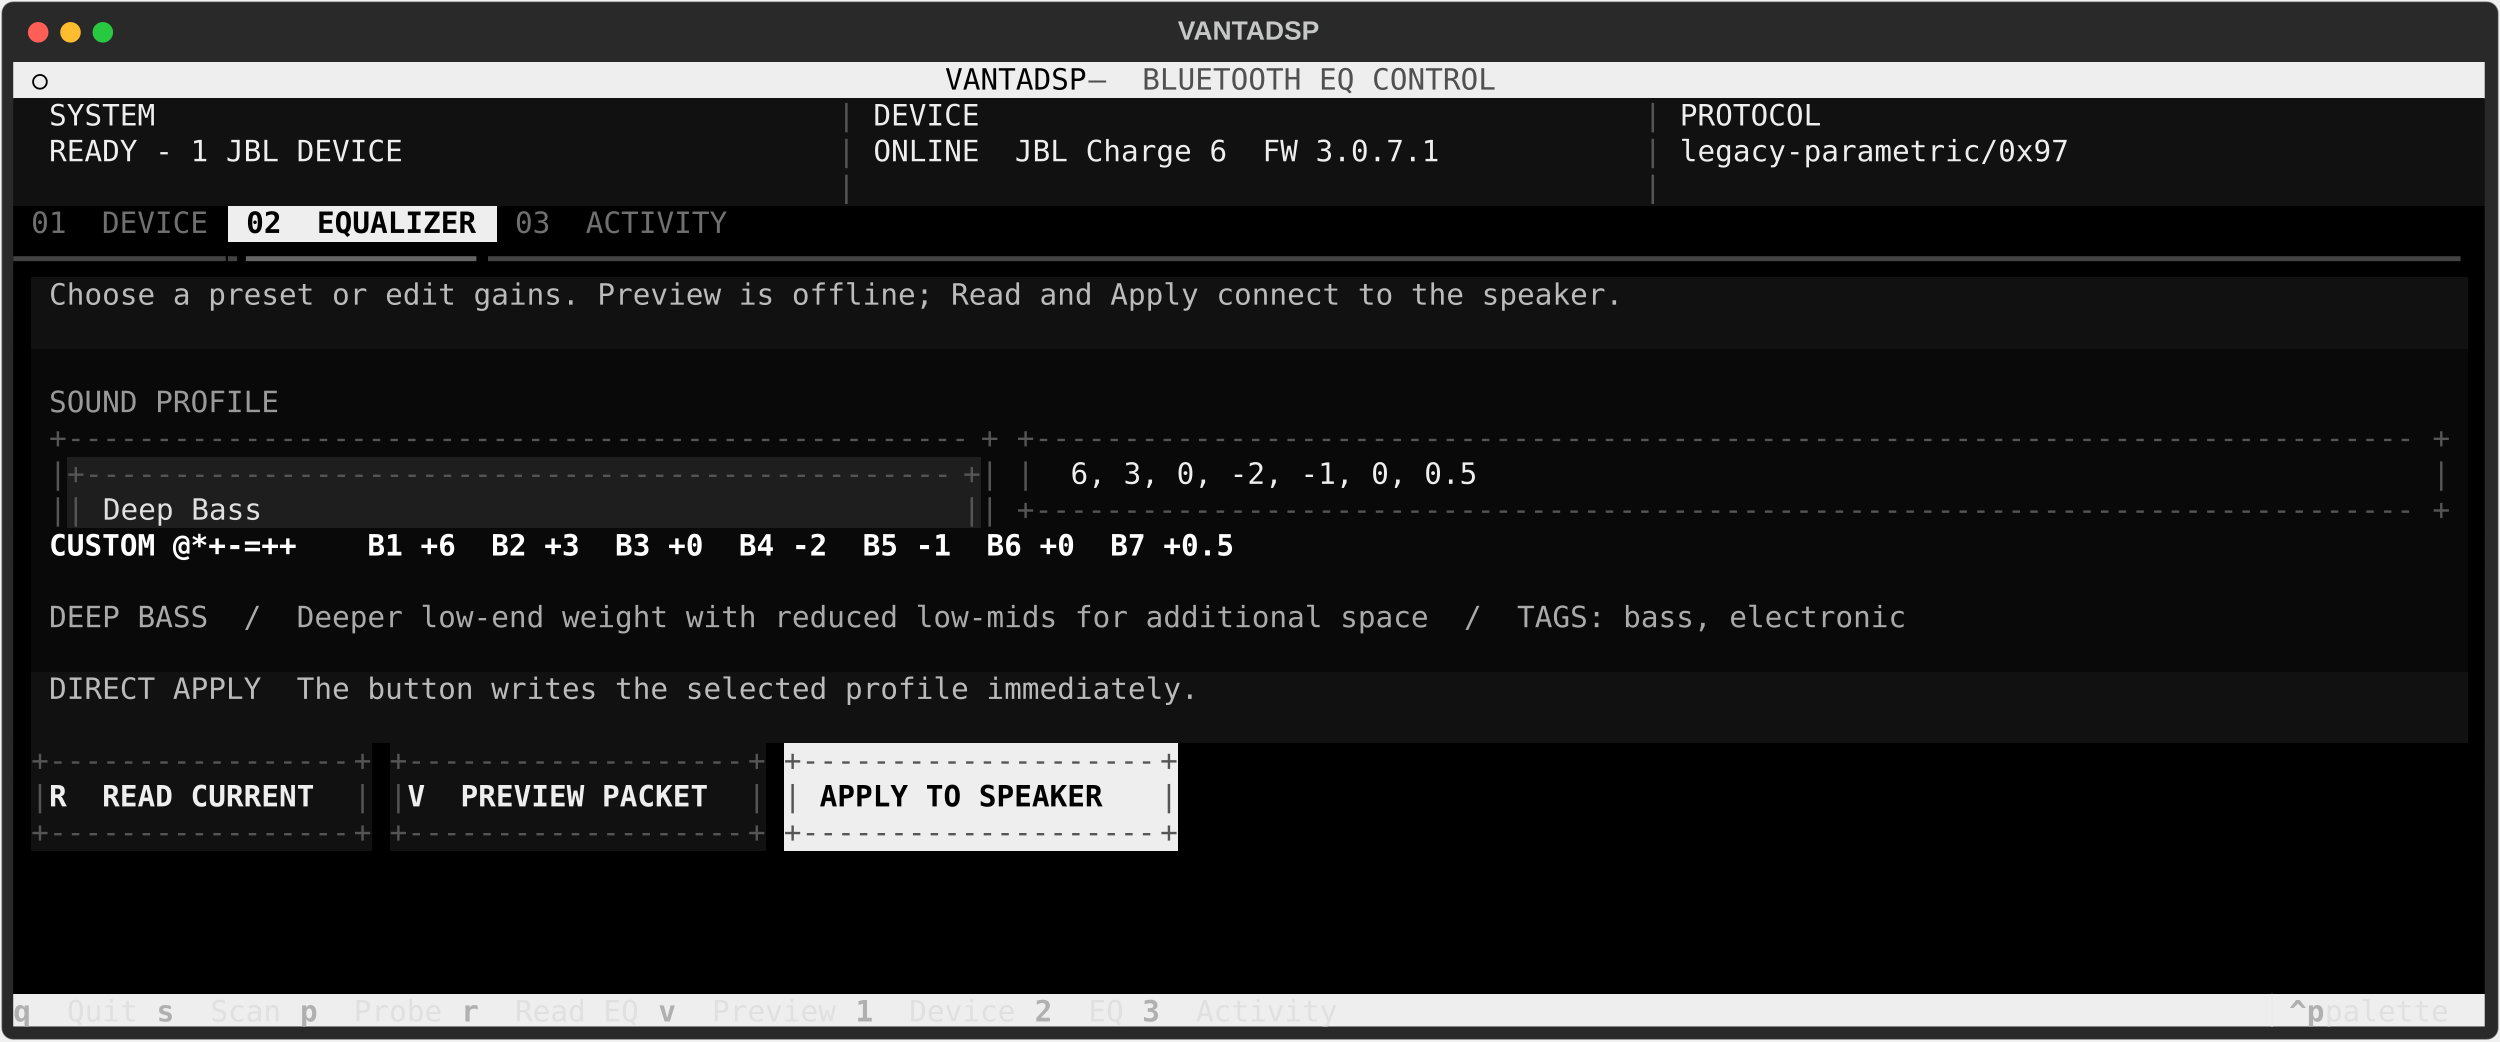
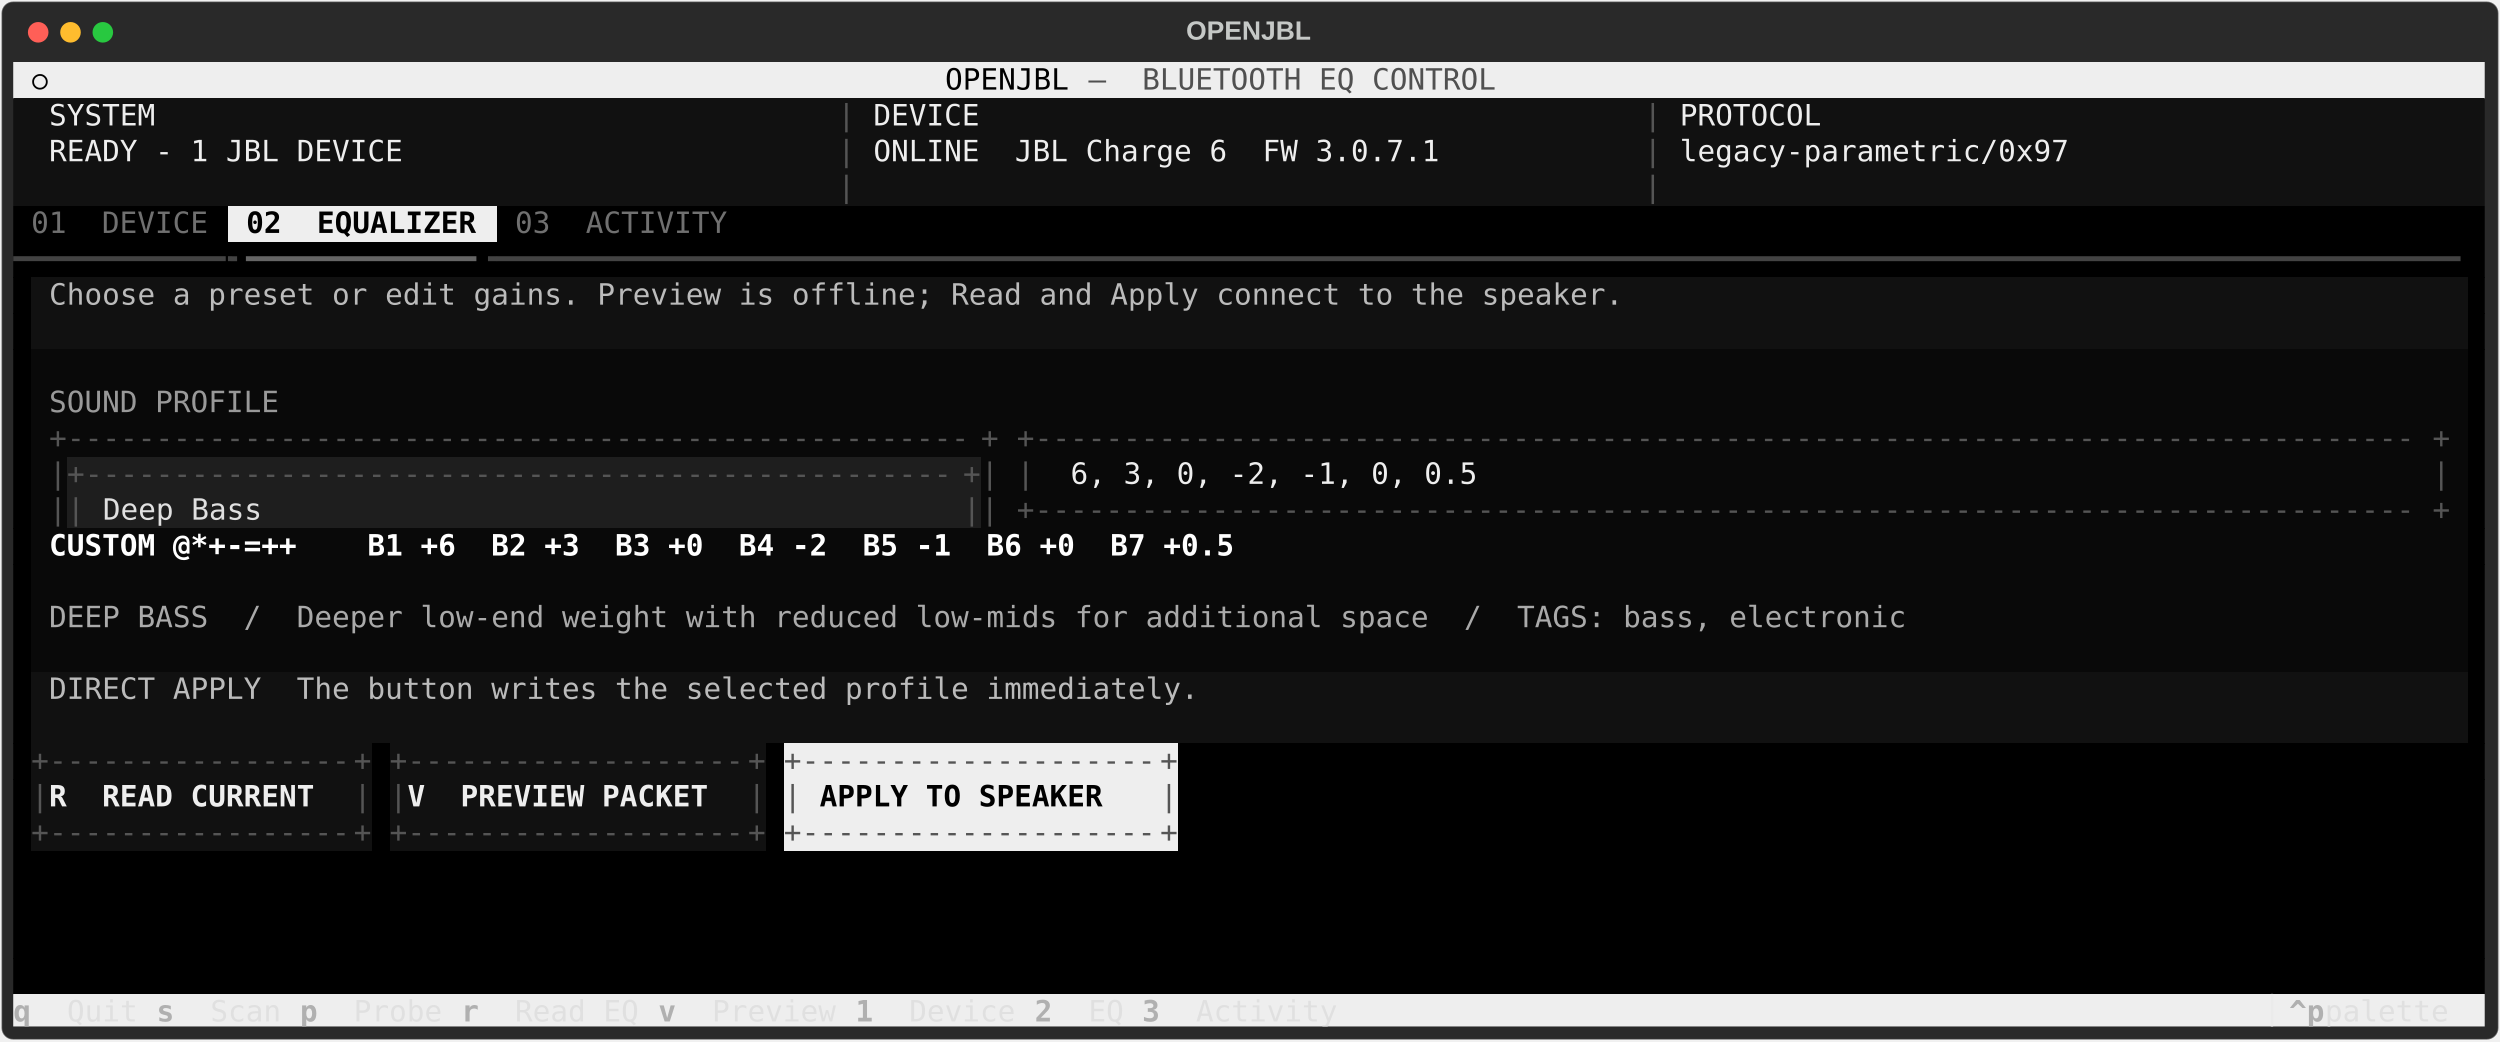
<svg xmlns="http://www.w3.org/2000/svg" class="rich-terminal" viewBox="0 0 1702 708.8">
  <style>

    @font-face {
        font-family: "Fira Code";
        src: local("FiraCode-Regular"),
                url("https://cdnjs.cloudflare.com/ajax/libs/firacode/6.2.0/woff2/FiraCode-Regular.woff2") format("woff2"),
                url("https://cdnjs.cloudflare.com/ajax/libs/firacode/6.2.0/woff/FiraCode-Regular.woff") format("woff");
        font-style: normal;
        font-weight: 400;
    }
    @font-face {
        font-family: "Fira Code";
        src: local("FiraCode-Bold"),
                url("https://cdnjs.cloudflare.com/ajax/libs/firacode/6.2.0/woff2/FiraCode-Bold.woff2") format("woff2"),
                url("https://cdnjs.cloudflare.com/ajax/libs/firacode/6.2.0/woff/FiraCode-Bold.woff") format("woff");
        font-style: bold;
        font-weight: 700;
    }

    .terminal-1821811752-matrix {
        font-family: Fira Code, monospace;
        font-size: 20px;
        line-height: 24.4px;
        font-variant-east-asian: full-width;
    }

    .terminal-1821811752-title {
        font-size: 18px;
        font-weight: bold;
        font-family: arial;
    }

    .terminal-1821811752-r1 { fill: #c5c8c6 }
.terminal-1821811752-r2 { fill: #000000 }
.terminal-1821811752-r3 { fill: #505050 }
.terminal-1821811752-r4 { fill: #eeeeee }
.terminal-1821811752-r5 { fill: #555555 }
.terminal-1821811752-r6 { fill: #707070 }
.terminal-1821811752-r7 { fill: #000000;font-weight: bold }
.terminal-1821811752-r8 { fill: #434343 }
.terminal-1821811752-r9 { fill: #656565 }
.terminal-1821811752-r10 { fill: #bbbbbb }
.terminal-1821811752-r11 { fill: #999999 }
.terminal-1821811752-r12 { fill: #e0e0e0 }
.terminal-1821811752-r13 { fill: #ffffff;font-weight: bold }
.terminal-1821811752-r14 { fill: #aaaaaa }
.terminal-1821811752-r15 { fill: #eeeeee;font-weight: bold }
.terminal-1821811752-r16 { fill: #b0b0b0;font-weight: bold }
.terminal-1821811752-r17 { fill: #ebebeb }
    </style>
  <defs>
    <clipPath id="terminal-1821811752-clip-terminal">
      <rect x="0" y="0" width="1682.6" height="657.8" />
    </clipPath>
    <clipPath id="terminal-1821811752-line-0">
      <rect x="0" y="1.5" width="1683.6" height="24.65" />
    </clipPath>
    <clipPath id="terminal-1821811752-line-1">
      <rect x="0" y="25.9" width="1683.6" height="24.65" />
    </clipPath>
    <clipPath id="terminal-1821811752-line-2">
      <rect x="0" y="50.3" width="1683.6" height="24.65" />
    </clipPath>
    <clipPath id="terminal-1821811752-line-3">
      <rect x="0" y="74.7" width="1683.6" height="24.65" />
    </clipPath>
    <clipPath id="terminal-1821811752-line-4">
      <rect x="0" y="99.1" width="1683.6" height="24.65" />
    </clipPath>
    <clipPath id="terminal-1821811752-line-5">
      <rect x="0" y="123.5" width="1683.6" height="24.65" />
    </clipPath>
    <clipPath id="terminal-1821811752-line-6">
      <rect x="0" y="147.9" width="1683.6" height="24.65" />
    </clipPath>
    <clipPath id="terminal-1821811752-line-7">
      <rect x="0" y="172.3" width="1683.6" height="24.65" />
    </clipPath>
    <clipPath id="terminal-1821811752-line-8">
      <rect x="0" y="196.7" width="1683.6" height="24.65" />
    </clipPath>
    <clipPath id="terminal-1821811752-line-9">
      <rect x="0" y="221.1" width="1683.6" height="24.65" />
    </clipPath>
    <clipPath id="terminal-1821811752-line-10">
      <rect x="0" y="245.5" width="1683.6" height="24.65" />
    </clipPath>
    <clipPath id="terminal-1821811752-line-11">
      <rect x="0" y="269.9" width="1683.6" height="24.65" />
    </clipPath>
    <clipPath id="terminal-1821811752-line-12">
      <rect x="0" y="294.3" width="1683.6" height="24.65" />
    </clipPath>
    <clipPath id="terminal-1821811752-line-13">
      <rect x="0" y="318.7" width="1683.6" height="24.65" />
    </clipPath>
    <clipPath id="terminal-1821811752-line-14">
      <rect x="0" y="343.1" width="1683.6" height="24.65" />
    </clipPath>
    <clipPath id="terminal-1821811752-line-15">
      <rect x="0" y="367.5" width="1683.6" height="24.65" />
    </clipPath>
    <clipPath id="terminal-1821811752-line-16">
      <rect x="0" y="391.9" width="1683.6" height="24.65" />
    </clipPath>
    <clipPath id="terminal-1821811752-line-17">
      <rect x="0" y="416.3" width="1683.6" height="24.65" />
    </clipPath>
    <clipPath id="terminal-1821811752-line-18">
      <rect x="0" y="440.7" width="1683.6" height="24.65" />
    </clipPath>
    <clipPath id="terminal-1821811752-line-19">
      <rect x="0" y="465.1" width="1683.6" height="24.65" />
    </clipPath>
    <clipPath id="terminal-1821811752-line-20">
      <rect x="0" y="489.5" width="1683.6" height="24.65" />
    </clipPath>
    <clipPath id="terminal-1821811752-line-21">
      <rect x="0" y="513.9" width="1683.6" height="24.65" />
    </clipPath>
    <clipPath id="terminal-1821811752-line-22">
      <rect x="0" y="538.3" width="1683.6" height="24.65" />
    </clipPath>
    <clipPath id="terminal-1821811752-line-23">
      <rect x="0" y="562.7" width="1683.6" height="24.65" />
    </clipPath>
    <clipPath id="terminal-1821811752-line-24">
      <rect x="0" y="587.1" width="1683.6" height="24.65" />
    </clipPath>
    <clipPath id="terminal-1821811752-line-25">
      <rect x="0" y="611.5" width="1683.6" height="24.65" />
    </clipPath>
  </defs>
  <rect fill="#292929" stroke="rgba(255,255,255,0.35)" stroke-width="1" x="1" y="1" width="1700" height="706.8" rx="8" />
-   <text class="terminal-1821811752-title" fill="#c5c8c6" text-anchor="middle" x="850" y="27">VANTADSP</text>
+   <text class="terminal-1821811752-title" fill="#c5c8c6" text-anchor="middle" x="850" y="27">OPENJBL</text>
  <g transform="translate(26,22)">
    <circle cx="0" cy="0" r="7" fill="#ff5f57" />
    <circle cx="22" cy="0" r="7" fill="#febc2e" />
    <circle cx="44" cy="0" r="7" fill="#28c840" />
  </g>
  <g transform="translate(9, 41)" clip-path="url(#terminal-1821811752-clip-terminal)">
    <rect fill="#eeeeee" x="0" y="1.5" width="12.2" height="24.65" shape-rendering="crispEdges" />
    <rect fill="#eeeeee" x="12.2" y="1.5" width="12.2" height="24.65" shape-rendering="crispEdges" />
    <rect fill="#eeeeee" x="24.4" y="1.5" width="61" height="24.65" shape-rendering="crispEdges" />
    <rect fill="#eeeeee" x="85.4" y="1.5" width="12.2" height="24.65" shape-rendering="crispEdges" />
    <rect fill="#eeeeee" x="97.6" y="1.5" width="536.8" height="24.65" shape-rendering="crispEdges" />
    <rect fill="#eeeeee" x="634.4" y="1.5" width="97.6" height="24.65" shape-rendering="crispEdges" />
    <rect fill="#eeeeee" x="732" y="1.5" width="36.6" height="24.65" shape-rendering="crispEdges" />
    <rect fill="#eeeeee" x="768.6" y="1.5" width="244" height="24.65" shape-rendering="crispEdges" />
    <rect fill="#eeeeee" x="1012.6" y="1.5" width="549" height="24.65" shape-rendering="crispEdges" />
    <rect fill="#eeeeee" x="1561.6" y="1.5" width="12.2" height="24.65" shape-rendering="crispEdges" />
    <rect fill="#eeeeee" x="1573.8" y="1.5" width="0" height="24.65" shape-rendering="crispEdges" />
    <rect fill="#eeeeee" x="1573.8" y="1.5" width="97.6" height="24.65" shape-rendering="crispEdges" />
    <rect fill="#eeeeee" x="1671.4" y="1.5" width="12.2" height="24.65" shape-rendering="crispEdges" />
    <rect fill="#111111" x="0" y="25.9" width="12.2" height="24.65" shape-rendering="crispEdges" />
    <rect fill="#111111" x="12.2" y="25.9" width="12.2" height="24.65" shape-rendering="crispEdges" />
    <rect fill="#111111" x="24.4" y="25.9" width="73.2" height="24.65" shape-rendering="crispEdges" />
    <rect fill="#111111" x="97.6" y="25.9" width="451.4" height="24.65" shape-rendering="crispEdges" />
    <rect fill="#111111" x="549" y="25.9" width="12.2" height="24.65" shape-rendering="crispEdges" />
    <rect fill="#111111" x="561.2" y="25.9" width="12.2" height="24.65" shape-rendering="crispEdges" />
    <rect fill="#111111" x="573.4" y="25.9" width="12.2" height="24.65" shape-rendering="crispEdges" />
    <rect fill="#111111" x="585.6" y="25.9" width="73.2" height="24.65" shape-rendering="crispEdges" />
    <rect fill="#111111" x="658.8" y="25.9" width="439.2" height="24.65" shape-rendering="crispEdges" />
    <rect fill="#111111" x="1098" y="25.9" width="12.2" height="24.65" shape-rendering="crispEdges" />
    <rect fill="#111111" x="1110.2" y="25.9" width="12.2" height="24.65" shape-rendering="crispEdges" />
    <rect fill="#111111" x="1122.4" y="25.9" width="12.2" height="24.65" shape-rendering="crispEdges" />
    <rect fill="#111111" x="1134.6" y="25.9" width="97.6" height="24.65" shape-rendering="crispEdges" />
    <rect fill="#111111" x="1232.2" y="25.9" width="427" height="24.65" shape-rendering="crispEdges" />
    <rect fill="#111111" x="1659.2" y="25.9" width="12.2" height="24.65" shape-rendering="crispEdges" />
    <rect fill="#111111" x="1671.4" y="25.9" width="12.2" height="24.65" shape-rendering="crispEdges" />
    <rect fill="#111111" x="0" y="50.3" width="12.2" height="24.65" shape-rendering="crispEdges" />
    <rect fill="#111111" x="12.2" y="50.3" width="12.2" height="24.65" shape-rendering="crispEdges" />
    <rect fill="#111111" x="24.4" y="50.3" width="244" height="24.65" shape-rendering="crispEdges" />
    <rect fill="#111111" x="268.4" y="50.3" width="280.6" height="24.65" shape-rendering="crispEdges" />
    <rect fill="#111111" x="549" y="50.3" width="12.2" height="24.65" shape-rendering="crispEdges" />
    <rect fill="#111111" x="561.2" y="50.3" width="12.2" height="24.65" shape-rendering="crispEdges" />
    <rect fill="#111111" x="573.4" y="50.3" width="12.2" height="24.65" shape-rendering="crispEdges" />
    <rect fill="#111111" x="585.6" y="50.3" width="390.4" height="24.65" shape-rendering="crispEdges" />
    <rect fill="#111111" x="976" y="50.3" width="122" height="24.65" shape-rendering="crispEdges" />
    <rect fill="#111111" x="1098" y="50.3" width="12.2" height="24.65" shape-rendering="crispEdges" />
    <rect fill="#111111" x="1110.2" y="50.3" width="12.2" height="24.65" shape-rendering="crispEdges" />
    <rect fill="#111111" x="1122.4" y="50.3" width="12.2" height="24.65" shape-rendering="crispEdges" />
    <rect fill="#111111" x="1134.6" y="50.3" width="268.4" height="24.65" shape-rendering="crispEdges" />
    <rect fill="#111111" x="1403" y="50.3" width="256.2" height="24.65" shape-rendering="crispEdges" />
    <rect fill="#111111" x="1659.2" y="50.3" width="12.2" height="24.65" shape-rendering="crispEdges" />
    <rect fill="#111111" x="1671.4" y="50.3" width="12.2" height="24.65" shape-rendering="crispEdges" />
    <rect fill="#111111" x="0" y="74.7" width="12.2" height="24.65" shape-rendering="crispEdges" />
    <rect fill="#111111" x="12.2" y="74.7" width="12.2" height="24.65" shape-rendering="crispEdges" />
    <rect fill="#111111" x="24.4" y="74.7" width="524.6" height="24.65" shape-rendering="crispEdges" />
    <rect fill="#111111" x="549" y="74.7" width="12.2" height="24.65" shape-rendering="crispEdges" />
    <rect fill="#111111" x="561.2" y="74.7" width="12.2" height="24.65" shape-rendering="crispEdges" />
    <rect fill="#111111" x="573.4" y="74.7" width="12.2" height="24.65" shape-rendering="crispEdges" />
    <rect fill="#111111" x="585.6" y="74.7" width="512.4" height="24.65" shape-rendering="crispEdges" />
    <rect fill="#111111" x="1098" y="74.7" width="12.2" height="24.65" shape-rendering="crispEdges" />
    <rect fill="#111111" x="1110.2" y="74.7" width="12.2" height="24.65" shape-rendering="crispEdges" />
    <rect fill="#111111" x="1122.4" y="74.7" width="12.2" height="24.65" shape-rendering="crispEdges" />
    <rect fill="#111111" x="1134.6" y="74.7" width="524.6" height="24.65" shape-rendering="crispEdges" />
    <rect fill="#111111" x="1659.2" y="74.7" width="12.2" height="24.65" shape-rendering="crispEdges" />
    <rect fill="#111111" x="1671.4" y="74.7" width="12.2" height="24.65" shape-rendering="crispEdges" />
    <rect fill="#000000" x="0" y="99.1" width="12.2" height="24.65" shape-rendering="crispEdges" />
    <rect fill="#000000" x="12.2" y="99.1" width="122" height="24.65" shape-rendering="crispEdges" />
    <rect fill="#000000" x="134.2" y="99.1" width="12.2" height="24.65" shape-rendering="crispEdges" />
    <rect fill="#eeeeee" x="146.4" y="99.1" width="12.2" height="24.65" shape-rendering="crispEdges" />
    <rect fill="#eeeeee" x="158.6" y="99.1" width="158.6" height="24.65" shape-rendering="crispEdges" />
    <rect fill="#eeeeee" x="317.2" y="99.1" width="12.2" height="24.65" shape-rendering="crispEdges" />
    <rect fill="#000000" x="329.4" y="99.1" width="12.2" height="24.65" shape-rendering="crispEdges" />
    <rect fill="#000000" x="341.6" y="99.1" width="146.4" height="24.65" shape-rendering="crispEdges" />
    <rect fill="#000000" x="488" y="99.1" width="12.2" height="24.65" shape-rendering="crispEdges" />
    <rect fill="#000000" x="500.2" y="99.1" width="1183.4" height="24.65" shape-rendering="crispEdges" />
    <rect fill="#000000" x="0" y="123.5" width="146.4" height="24.65" shape-rendering="crispEdges" />
    <rect fill="#000000" x="146.4" y="123.5" width="12.2" height="24.65" shape-rendering="crispEdges" />
    <rect fill="#000000" x="158.6" y="123.5" width="158.6" height="24.65" shape-rendering="crispEdges" />
    <rect fill="#000000" x="317.2" y="123.5" width="12.2" height="24.65" shape-rendering="crispEdges" />
    <rect fill="#000000" x="329.4" y="123.5" width="1354.2" height="24.65" shape-rendering="crispEdges" />
    <rect fill="#000000" x="0" y="147.9" width="12.2" height="24.65" shape-rendering="crispEdges" />
    <rect fill="#111111" x="12.2" y="147.9" width="12.2" height="24.65" shape-rendering="crispEdges" />
    <rect fill="#111111" x="24.4" y="147.9" width="1085.8" height="24.65" shape-rendering="crispEdges" />
    <rect fill="#111111" x="1110.2" y="147.9" width="549" height="24.65" shape-rendering="crispEdges" />
    <rect fill="#111111" x="1659.2" y="147.9" width="12.2" height="24.65" shape-rendering="crispEdges" />
    <rect fill="#000000" x="1671.4" y="147.9" width="12.2" height="24.65" shape-rendering="crispEdges" />
    <rect fill="#000000" x="0" y="172.3" width="12.2" height="24.65" shape-rendering="crispEdges" />
    <rect fill="#111111" x="12.2" y="172.3" width="12.2" height="24.65" shape-rendering="crispEdges" />
    <rect fill="#111111" x="24.4" y="172.3" width="1634.8" height="24.65" shape-rendering="crispEdges" />
    <rect fill="#111111" x="1659.2" y="172.3" width="12.2" height="24.65" shape-rendering="crispEdges" />
    <rect fill="#000000" x="1671.4" y="172.3" width="12.2" height="24.65" shape-rendering="crispEdges" />
    <rect fill="#000000" x="0" y="196.7" width="12.2" height="24.65" shape-rendering="crispEdges" />
    <rect fill="#090909" x="12.2" y="196.7" width="1659.2" height="24.65" shape-rendering="crispEdges" />
    <rect fill="#000000" x="1671.4" y="196.7" width="12.2" height="24.65" shape-rendering="crispEdges" />
    <rect fill="#000000" x="0" y="221.1" width="12.2" height="24.65" shape-rendering="crispEdges" />
    <rect fill="#090909" x="12.2" y="221.1" width="12.2" height="24.65" shape-rendering="crispEdges" />
    <rect fill="#090909" x="24.4" y="221.1" width="158.6" height="24.65" shape-rendering="crispEdges" />
    <rect fill="#090909" x="183" y="221.1" width="1476.2" height="24.65" shape-rendering="crispEdges" />
    <rect fill="#090909" x="1659.2" y="221.1" width="12.2" height="24.65" shape-rendering="crispEdges" />
    <rect fill="#000000" x="1671.4" y="221.1" width="12.2" height="24.65" shape-rendering="crispEdges" />
    <rect fill="#000000" x="0" y="245.5" width="12.2" height="24.65" shape-rendering="crispEdges" />
    <rect fill="#090909" x="12.2" y="245.5" width="12.2" height="24.65" shape-rendering="crispEdges" />
    <rect fill="#090909" x="24.4" y="245.5" width="12.2" height="24.65" shape-rendering="crispEdges" />
    <rect fill="#090909" x="36.6" y="245.5" width="622.2" height="24.65" shape-rendering="crispEdges" />
    <rect fill="#090909" x="658.8" y="245.5" width="12.2" height="24.65" shape-rendering="crispEdges" />
    <rect fill="#090909" x="671" y="245.5" width="12.2" height="24.65" shape-rendering="crispEdges" />
    <rect fill="#090909" x="683.2" y="245.5" width="12.2" height="24.65" shape-rendering="crispEdges" />
    <rect fill="#090909" x="695.4" y="245.5" width="951.6" height="24.65" shape-rendering="crispEdges" />
    <rect fill="#090909" x="1647" y="245.5" width="12.2" height="24.65" shape-rendering="crispEdges" />
    <rect fill="#090909" x="1659.2" y="245.5" width="12.2" height="24.65" shape-rendering="crispEdges" />
    <rect fill="#000000" x="1671.4" y="245.5" width="12.2" height="24.65" shape-rendering="crispEdges" />
    <rect fill="#000000" x="0" y="269.9" width="12.2" height="24.65" shape-rendering="crispEdges" />
    <rect fill="#090909" x="12.2" y="269.9" width="12.2" height="24.65" shape-rendering="crispEdges" />
    <rect fill="#090909" x="24.4" y="269.9" width="12.2" height="24.65" shape-rendering="crispEdges" />
    <rect fill="#1e1e1e" x="36.6" y="269.9" width="12.2" height="24.65" shape-rendering="crispEdges" />
    <rect fill="#1e1e1e" x="48.8" y="269.9" width="597.8" height="24.65" shape-rendering="crispEdges" />
    <rect fill="#1e1e1e" x="646.6" y="269.9" width="12.2" height="24.65" shape-rendering="crispEdges" />
    <rect fill="#090909" x="658.8" y="269.9" width="12.2" height="24.65" shape-rendering="crispEdges" />
    <rect fill="#090909" x="671" y="269.9" width="12.2" height="24.65" shape-rendering="crispEdges" />
    <rect fill="#090909" x="683.2" y="269.9" width="12.2" height="24.65" shape-rendering="crispEdges" />
    <rect fill="#090909" x="695.4" y="269.9" width="24.4" height="24.65" shape-rendering="crispEdges" />
    <rect fill="#090909" x="719.8" y="269.9" width="280.6" height="24.65" shape-rendering="crispEdges" />
    <rect fill="#090909" x="1000.4" y="269.9" width="622.2" height="24.65" shape-rendering="crispEdges" />
    <rect fill="#090909" x="1622.6" y="269.9" width="24.4" height="24.65" shape-rendering="crispEdges" />
    <rect fill="#090909" x="1647" y="269.9" width="12.2" height="24.65" shape-rendering="crispEdges" />
    <rect fill="#090909" x="1659.2" y="269.9" width="12.2" height="24.65" shape-rendering="crispEdges" />
    <rect fill="#000000" x="1671.4" y="269.9" width="12.2" height="24.65" shape-rendering="crispEdges" />
    <rect fill="#000000" x="0" y="294.3" width="12.2" height="24.65" shape-rendering="crispEdges" />
    <rect fill="#090909" x="12.2" y="294.3" width="12.2" height="24.65" shape-rendering="crispEdges" />
    <rect fill="#090909" x="24.4" y="294.3" width="12.2" height="24.65" shape-rendering="crispEdges" />
    <rect fill="#1e1e1e" x="36.6" y="294.3" width="12.2" height="24.65" shape-rendering="crispEdges" />
    <rect fill="#1e1e1e" x="48.8" y="294.3" width="12.2" height="24.65" shape-rendering="crispEdges" />
    <rect fill="#1e1e1e" x="61" y="294.3" width="109.8" height="24.65" shape-rendering="crispEdges" />
    <rect fill="#1e1e1e" x="170.8" y="294.3" width="463.6" height="24.65" shape-rendering="crispEdges" />
    <rect fill="#1e1e1e" x="634.4" y="294.3" width="12.2" height="24.65" shape-rendering="crispEdges" />
    <rect fill="#1e1e1e" x="646.6" y="294.3" width="12.2" height="24.65" shape-rendering="crispEdges" />
    <rect fill="#090909" x="658.8" y="294.3" width="12.2" height="24.65" shape-rendering="crispEdges" />
    <rect fill="#090909" x="671" y="294.3" width="12.2" height="24.65" shape-rendering="crispEdges" />
    <rect fill="#090909" x="683.2" y="294.3" width="12.2" height="24.65" shape-rendering="crispEdges" />
    <rect fill="#090909" x="695.4" y="294.3" width="951.6" height="24.65" shape-rendering="crispEdges" />
    <rect fill="#090909" x="1647" y="294.3" width="12.2" height="24.65" shape-rendering="crispEdges" />
    <rect fill="#090909" x="1659.2" y="294.3" width="12.2" height="24.65" shape-rendering="crispEdges" />
    <rect fill="#000000" x="1671.4" y="294.3" width="12.2" height="24.65" shape-rendering="crispEdges" />
    <rect fill="#000000" x="0" y="318.7" width="12.2" height="24.65" shape-rendering="crispEdges" />
    <rect fill="#090909" x="12.2" y="318.7" width="12.2" height="24.65" shape-rendering="crispEdges" />
    <rect fill="#090909" x="24.4" y="318.7" width="817.4" height="24.65" shape-rendering="crispEdges" />
    <rect fill="#090909" x="841.8" y="318.7" width="817.4" height="24.65" shape-rendering="crispEdges" />
    <rect fill="#090909" x="1659.2" y="318.7" width="12.2" height="24.65" shape-rendering="crispEdges" />
    <rect fill="#000000" x="1671.4" y="318.7" width="12.2" height="24.65" shape-rendering="crispEdges" />
    <rect fill="#000000" x="0" y="343.1" width="12.2" height="24.65" shape-rendering="crispEdges" />
    <rect fill="#090909" x="12.2" y="343.1" width="12.2" height="24.65" shape-rendering="crispEdges" />
    <rect fill="#090909" x="24.4" y="343.1" width="1634.8" height="24.65" shape-rendering="crispEdges" />
    <rect fill="#090909" x="1659.2" y="343.1" width="12.2" height="24.65" shape-rendering="crispEdges" />
    <rect fill="#000000" x="1671.4" y="343.1" width="12.2" height="24.65" shape-rendering="crispEdges" />
    <rect fill="#000000" x="0" y="367.5" width="12.2" height="24.65" shape-rendering="crispEdges" />
    <rect fill="#090909" x="12.2" y="367.5" width="12.2" height="24.65" shape-rendering="crispEdges" />
    <rect fill="#090909" x="24.4" y="367.5" width="1281" height="24.65" shape-rendering="crispEdges" />
    <rect fill="#090909" x="1305.4" y="367.5" width="353.8" height="24.65" shape-rendering="crispEdges" />
    <rect fill="#090909" x="1659.2" y="367.5" width="12.2" height="24.65" shape-rendering="crispEdges" />
    <rect fill="#000000" x="1671.4" y="367.5" width="12.2" height="24.65" shape-rendering="crispEdges" />
    <rect fill="#000000" x="0" y="391.9" width="12.2" height="24.65" shape-rendering="crispEdges" />
    <rect fill="#090909" x="12.2" y="391.9" width="1659.2" height="24.65" shape-rendering="crispEdges" />
    <rect fill="#000000" x="1671.4" y="391.9" width="12.2" height="24.65" shape-rendering="crispEdges" />
    <rect fill="#000000" x="0" y="416.3" width="12.2" height="24.65" shape-rendering="crispEdges" />
    <rect fill="#111111" x="12.2" y="416.3" width="12.2" height="24.65" shape-rendering="crispEdges" />
    <rect fill="#111111" x="24.4" y="416.3" width="793" height="24.65" shape-rendering="crispEdges" />
    <rect fill="#111111" x="817.4" y="416.3" width="841.8" height="24.65" shape-rendering="crispEdges" />
    <rect fill="#111111" x="1659.2" y="416.3" width="12.2" height="24.65" shape-rendering="crispEdges" />
    <rect fill="#000000" x="1671.4" y="416.3" width="12.2" height="24.65" shape-rendering="crispEdges" />
    <rect fill="#000000" x="0" y="440.7" width="12.2" height="24.65" shape-rendering="crispEdges" />
    <rect fill="#111111" x="12.2" y="440.7" width="12.2" height="24.65" shape-rendering="crispEdges" />
    <rect fill="#111111" x="24.4" y="440.7" width="1634.8" height="24.65" shape-rendering="crispEdges" />
    <rect fill="#111111" x="1659.2" y="440.7" width="12.2" height="24.65" shape-rendering="crispEdges" />
    <rect fill="#000000" x="1671.4" y="440.7" width="12.2" height="24.65" shape-rendering="crispEdges" />
    <rect fill="#000000" x="0" y="465.1" width="12.2" height="24.65" shape-rendering="crispEdges" />
    <rect fill="#111111" x="12.2" y="465.1" width="12.2" height="24.65" shape-rendering="crispEdges" />
    <rect fill="#111111" x="24.4" y="465.1" width="207.4" height="24.65" shape-rendering="crispEdges" />
    <rect fill="#111111" x="231.8" y="465.1" width="12.2" height="24.65" shape-rendering="crispEdges" />
    <rect fill="#000000" x="244" y="465.1" width="12.2" height="24.65" shape-rendering="crispEdges" />
    <rect fill="#111111" x="256.2" y="465.1" width="12.2" height="24.65" shape-rendering="crispEdges" />
    <rect fill="#111111" x="268.4" y="465.1" width="231.8" height="24.65" shape-rendering="crispEdges" />
    <rect fill="#111111" x="500.2" y="465.1" width="12.2" height="24.65" shape-rendering="crispEdges" />
    <rect fill="#000000" x="512.4" y="465.1" width="12.2" height="24.65" shape-rendering="crispEdges" />
    <rect fill="#eeeeee" x="524.6" y="465.1" width="12.2" height="24.65" shape-rendering="crispEdges" />
    <rect fill="#eeeeee" x="536.8" y="465.1" width="244" height="24.65" shape-rendering="crispEdges" />
    <rect fill="#eeeeee" x="780.8" y="465.1" width="12.2" height="24.65" shape-rendering="crispEdges" />
    <rect fill="#000000" x="793" y="465.1" width="878.4" height="24.65" shape-rendering="crispEdges" />
    <rect fill="#000000" x="1671.4" y="465.1" width="12.2" height="24.65" shape-rendering="crispEdges" />
    <rect fill="#000000" x="0" y="489.5" width="12.2" height="24.65" shape-rendering="crispEdges" />
    <rect fill="#111111" x="12.2" y="489.5" width="12.2" height="24.65" shape-rendering="crispEdges" />
    <rect fill="#111111" x="24.4" y="489.5" width="207.4" height="24.65" shape-rendering="crispEdges" />
    <rect fill="#111111" x="231.8" y="489.5" width="12.2" height="24.65" shape-rendering="crispEdges" />
    <rect fill="#000000" x="244" y="489.5" width="12.2" height="24.65" shape-rendering="crispEdges" />
    <rect fill="#111111" x="256.2" y="489.5" width="12.2" height="24.65" shape-rendering="crispEdges" />
    <rect fill="#111111" x="268.4" y="489.5" width="231.8" height="24.65" shape-rendering="crispEdges" />
    <rect fill="#111111" x="500.2" y="489.5" width="12.2" height="24.65" shape-rendering="crispEdges" />
    <rect fill="#000000" x="512.4" y="489.5" width="12.2" height="24.65" shape-rendering="crispEdges" />
    <rect fill="#eeeeee" x="524.6" y="489.5" width="12.2" height="24.65" shape-rendering="crispEdges" />
    <rect fill="#eeeeee" x="536.8" y="489.5" width="12.2" height="24.65" shape-rendering="crispEdges" />
    <rect fill="#eeeeee" x="549" y="489.5" width="219.6" height="24.65" shape-rendering="crispEdges" />
    <rect fill="#eeeeee" x="768.6" y="489.5" width="12.2" height="24.65" shape-rendering="crispEdges" />
    <rect fill="#eeeeee" x="780.8" y="489.5" width="12.2" height="24.65" shape-rendering="crispEdges" />
    <rect fill="#000000" x="793" y="489.5" width="878.4" height="24.65" shape-rendering="crispEdges" />
    <rect fill="#000000" x="1671.4" y="489.5" width="12.2" height="24.65" shape-rendering="crispEdges" />
    <rect fill="#000000" x="0" y="513.9" width="12.2" height="24.65" shape-rendering="crispEdges" />
    <rect fill="#111111" x="12.2" y="513.9" width="12.2" height="24.65" shape-rendering="crispEdges" />
    <rect fill="#111111" x="24.4" y="513.9" width="207.4" height="24.65" shape-rendering="crispEdges" />
    <rect fill="#111111" x="231.8" y="513.9" width="12.2" height="24.65" shape-rendering="crispEdges" />
    <rect fill="#000000" x="244" y="513.9" width="12.2" height="24.65" shape-rendering="crispEdges" />
    <rect fill="#111111" x="256.2" y="513.9" width="12.2" height="24.65" shape-rendering="crispEdges" />
    <rect fill="#111111" x="268.4" y="513.9" width="231.8" height="24.65" shape-rendering="crispEdges" />
    <rect fill="#111111" x="500.2" y="513.9" width="12.2" height="24.65" shape-rendering="crispEdges" />
    <rect fill="#000000" x="512.4" y="513.9" width="12.2" height="24.65" shape-rendering="crispEdges" />
    <rect fill="#eeeeee" x="524.6" y="513.9" width="12.2" height="24.65" shape-rendering="crispEdges" />
    <rect fill="#eeeeee" x="536.8" y="513.9" width="244" height="24.65" shape-rendering="crispEdges" />
    <rect fill="#eeeeee" x="780.8" y="513.9" width="12.2" height="24.65" shape-rendering="crispEdges" />
    <rect fill="#000000" x="793" y="513.9" width="878.4" height="24.65" shape-rendering="crispEdges" />
    <rect fill="#000000" x="1671.4" y="513.9" width="12.2" height="24.65" shape-rendering="crispEdges" />
    <rect fill="#000000" x="0" y="538.3" width="1683.6" height="24.65" shape-rendering="crispEdges" />
    <rect fill="#000000" x="0" y="562.7" width="1683.6" height="24.65" shape-rendering="crispEdges" />
    <rect fill="#000000" x="0" y="587.1" width="1683.6" height="24.65" shape-rendering="crispEdges" />
    <rect fill="#000000" x="0" y="611.5" width="1683.6" height="24.65" shape-rendering="crispEdges" />
    <rect fill="#eeeeee" x="0" y="635.9" width="36.6" height="24.65" shape-rendering="crispEdges" />
    <rect fill="#eeeeee" x="36.6" y="635.9" width="61" height="24.65" shape-rendering="crispEdges" />
    <rect fill="#eeeeee" x="97.6" y="635.9" width="36.6" height="24.65" shape-rendering="crispEdges" />
    <rect fill="#eeeeee" x="134.2" y="635.9" width="61" height="24.65" shape-rendering="crispEdges" />
    <rect fill="#eeeeee" x="195.2" y="635.9" width="36.6" height="24.65" shape-rendering="crispEdges" />
    <rect fill="#eeeeee" x="231.8" y="635.9" width="73.2" height="24.65" shape-rendering="crispEdges" />
    <rect fill="#eeeeee" x="305" y="635.9" width="36.6" height="24.65" shape-rendering="crispEdges" />
    <rect fill="#eeeeee" x="341.6" y="635.9" width="97.6" height="24.65" shape-rendering="crispEdges" />
    <rect fill="#eeeeee" x="439.2" y="635.9" width="36.6" height="24.65" shape-rendering="crispEdges" />
    <rect fill="#eeeeee" x="475.8" y="635.9" width="97.6" height="24.65" shape-rendering="crispEdges" />
    <rect fill="#eeeeee" x="573.4" y="635.9" width="36.6" height="24.65" shape-rendering="crispEdges" />
    <rect fill="#eeeeee" x="610" y="635.9" width="85.4" height="24.65" shape-rendering="crispEdges" />
    <rect fill="#eeeeee" x="695.4" y="635.9" width="36.6" height="24.65" shape-rendering="crispEdges" />
    <rect fill="#eeeeee" x="732" y="635.9" width="36.6" height="24.65" shape-rendering="crispEdges" />
    <rect fill="#eeeeee" x="768.6" y="635.9" width="36.6" height="24.65" shape-rendering="crispEdges" />
    <rect fill="#eeeeee" x="805.2" y="635.9" width="109.8" height="24.65" shape-rendering="crispEdges" />
    <rect fill="#eeeeee" x="915" y="635.9" width="622.2" height="24.65" shape-rendering="crispEdges" />
    <rect fill="#eeeeee" x="1537.2" y="635.9" width="12.2" height="24.65" shape-rendering="crispEdges" />
    <rect fill="#eeeeee" x="1549.4" y="635.9" width="24.4" height="24.65" shape-rendering="crispEdges" />
    <rect fill="#eeeeee" x="1573.8" y="635.9" width="97.6" height="24.65" shape-rendering="crispEdges" />
    <rect fill="#eeeeee" x="1671.4" y="635.9" width="12.2" height="24.65" shape-rendering="crispEdges" />
    <g class="terminal-1821811752-matrix">
      <text class="terminal-1821811752-r2" x="12.2" y="20" textLength="12.2" clip-path="url(#terminal-1821811752-line-0)">⭘</text>
-       <text class="terminal-1821811752-r2" x="634.4" y="20" textLength="97.6" clip-path="url(#terminal-1821811752-line-0)">VANTADSP</text>
+       <text class="terminal-1821811752-r2" x="634.4" y="20" textLength="97.6" clip-path="url(#terminal-1821811752-line-0)">OPENJBL</text>
      <text class="terminal-1821811752-r3" x="732" y="20" textLength="36.6" clip-path="url(#terminal-1821811752-line-0)"> — </text>
      <text class="terminal-1821811752-r3" x="768.6" y="20" textLength="244" clip-path="url(#terminal-1821811752-line-0)">BLUETOOTH EQ CONTROL</text>
      <text class="terminal-1821811752-r1" x="1683.6" y="20" textLength="12.2" clip-path="url(#terminal-1821811752-line-0)">
</text>
      <text class="terminal-1821811752-r4" x="24.4" y="44.4" textLength="73.2" clip-path="url(#terminal-1821811752-line-1)">SYSTEM</text>
      <text class="terminal-1821811752-r5" x="561.2" y="44.4" textLength="12.2" clip-path="url(#terminal-1821811752-line-1)">|</text>
      <text class="terminal-1821811752-r4" x="585.6" y="44.4" textLength="73.2" clip-path="url(#terminal-1821811752-line-1)">DEVICE</text>
      <text class="terminal-1821811752-r5" x="1110.2" y="44.4" textLength="12.2" clip-path="url(#terminal-1821811752-line-1)">|</text>
      <text class="terminal-1821811752-r4" x="1134.6" y="44.4" textLength="97.6" clip-path="url(#terminal-1821811752-line-1)">PROTOCOL</text>
      <text class="terminal-1821811752-r1" x="1683.6" y="44.4" textLength="12.2" clip-path="url(#terminal-1821811752-line-1)">
</text>
      <text class="terminal-1821811752-r4" x="24.4" y="68.8" textLength="244" clip-path="url(#terminal-1821811752-line-2)">READY - 1 JBL DEVICE</text>
      <text class="terminal-1821811752-r5" x="561.2" y="68.8" textLength="12.2" clip-path="url(#terminal-1821811752-line-2)">|</text>
      <text class="terminal-1821811752-r4" x="585.6" y="68.8" textLength="390.4" clip-path="url(#terminal-1821811752-line-2)">ONLINE  JBL Charge 6  FW 3.0.7.1</text>
      <text class="terminal-1821811752-r5" x="1110.2" y="68.8" textLength="12.2" clip-path="url(#terminal-1821811752-line-2)">|</text>
      <text class="terminal-1821811752-r4" x="1134.6" y="68.8" textLength="268.4" clip-path="url(#terminal-1821811752-line-2)">legacy-parametric/0x97</text>
      <text class="terminal-1821811752-r1" x="1683.6" y="68.8" textLength="12.2" clip-path="url(#terminal-1821811752-line-2)">
</text>
      <text class="terminal-1821811752-r5" x="561.2" y="93.2" textLength="12.2" clip-path="url(#terminal-1821811752-line-3)">|</text>
      <text class="terminal-1821811752-r5" x="1110.2" y="93.2" textLength="12.2" clip-path="url(#terminal-1821811752-line-3)">|</text>
      <text class="terminal-1821811752-r1" x="1683.6" y="93.2" textLength="12.2" clip-path="url(#terminal-1821811752-line-3)">
</text>
      <text class="terminal-1821811752-r6" x="12.2" y="117.6" textLength="122" clip-path="url(#terminal-1821811752-line-4)">01  DEVICE</text>
      <text class="terminal-1821811752-r7" x="158.6" y="117.6" textLength="158.6" clip-path="url(#terminal-1821811752-line-4)">02  EQUALIZER</text>
      <text class="terminal-1821811752-r6" x="341.6" y="117.6" textLength="146.4" clip-path="url(#terminal-1821811752-line-4)">03  ACTIVITY</text>
      <text class="terminal-1821811752-r1" x="1683.6" y="117.6" textLength="12.2" clip-path="url(#terminal-1821811752-line-4)">
</text>
      <text class="terminal-1821811752-r8" x="0" y="142" textLength="146.4" clip-path="url(#terminal-1821811752-line-5)">━━━━━━━━━━━━</text>
      <text class="terminal-1821811752-r8" x="146.4" y="142" textLength="12.2" clip-path="url(#terminal-1821811752-line-5)">╸</text>
      <text class="terminal-1821811752-r9" x="158.6" y="142" textLength="158.6" clip-path="url(#terminal-1821811752-line-5)">━━━━━━━━━━━━━</text>
      <text class="terminal-1821811752-r8" x="317.2" y="142" textLength="12.2" clip-path="url(#terminal-1821811752-line-5)">╺</text>
      <text class="terminal-1821811752-r8" x="329.4" y="142" textLength="1354.2" clip-path="url(#terminal-1821811752-line-5)">━━━━━━━━━━━━━━━━━━━━━━━━━━━━━━━━━━━━━━━━━━━━━━━━━━━━━━━━━━━━━━━━━━━━━━━━━━━━━━━━━━━━━━━━━━━━━━━━━━━━━━━━━━━━━━━</text>
      <text class="terminal-1821811752-r1" x="1683.6" y="142" textLength="12.2" clip-path="url(#terminal-1821811752-line-5)">
</text>
      <text class="terminal-1821811752-r10" x="24.4" y="166.4" textLength="1085.8" clip-path="url(#terminal-1821811752-line-6)">Choose a preset or edit gains. Preview is offline; Read and Apply connect to the speaker.</text>
      <text class="terminal-1821811752-r1" x="1683.6" y="166.4" textLength="12.2" clip-path="url(#terminal-1821811752-line-6)">
</text>
      <text class="terminal-1821811752-r1" x="1683.6" y="190.8" textLength="12.2" clip-path="url(#terminal-1821811752-line-7)">
</text>
      <text class="terminal-1821811752-r1" x="1683.6" y="215.2" textLength="12.2" clip-path="url(#terminal-1821811752-line-8)">
</text>
      <text class="terminal-1821811752-r11" x="24.4" y="239.6" textLength="158.6" clip-path="url(#terminal-1821811752-line-9)">SOUND PROFILE</text>
      <text class="terminal-1821811752-r1" x="1683.6" y="239.6" textLength="12.2" clip-path="url(#terminal-1821811752-line-9)">
</text>
      <text class="terminal-1821811752-r5" x="24.4" y="264" textLength="12.2" clip-path="url(#terminal-1821811752-line-10)">+</text>
      <text class="terminal-1821811752-r5" x="36.6" y="264" textLength="622.2" clip-path="url(#terminal-1821811752-line-10)">---------------------------------------------------</text>
      <text class="terminal-1821811752-r5" x="658.8" y="264" textLength="12.2" clip-path="url(#terminal-1821811752-line-10)">+</text>
      <text class="terminal-1821811752-r5" x="683.2" y="264" textLength="12.2" clip-path="url(#terminal-1821811752-line-10)">+</text>
      <text class="terminal-1821811752-r5" x="695.4" y="264" textLength="951.6" clip-path="url(#terminal-1821811752-line-10)">------------------------------------------------------------------------------</text>
      <text class="terminal-1821811752-r5" x="1647" y="264" textLength="12.2" clip-path="url(#terminal-1821811752-line-10)">+</text>
      <text class="terminal-1821811752-r1" x="1683.6" y="264" textLength="12.2" clip-path="url(#terminal-1821811752-line-10)">
</text>
      <text class="terminal-1821811752-r5" x="24.4" y="288.4" textLength="12.2" clip-path="url(#terminal-1821811752-line-11)">|</text>
      <text class="terminal-1821811752-r5" x="36.6" y="288.4" textLength="12.2" clip-path="url(#terminal-1821811752-line-11)">+</text>
      <text class="terminal-1821811752-r5" x="48.8" y="288.4" textLength="597.8" clip-path="url(#terminal-1821811752-line-11)">-------------------------------------------------</text>
      <text class="terminal-1821811752-r5" x="646.6" y="288.4" textLength="12.2" clip-path="url(#terminal-1821811752-line-11)">+</text>
      <text class="terminal-1821811752-r5" x="658.8" y="288.4" textLength="12.2" clip-path="url(#terminal-1821811752-line-11)">|</text>
      <text class="terminal-1821811752-r5" x="683.2" y="288.4" textLength="12.2" clip-path="url(#terminal-1821811752-line-11)">|</text>
      <text class="terminal-1821811752-r4" x="719.8" y="288.4" textLength="280.6" clip-path="url(#terminal-1821811752-line-11)">6, 3, 0, -2, -1, 0, 0.5</text>
      <text class="terminal-1821811752-r5" x="1647" y="288.4" textLength="12.2" clip-path="url(#terminal-1821811752-line-11)">|</text>
      <text class="terminal-1821811752-r1" x="1683.6" y="288.4" textLength="12.2" clip-path="url(#terminal-1821811752-line-11)">
</text>
      <text class="terminal-1821811752-r5" x="24.4" y="312.8" textLength="12.2" clip-path="url(#terminal-1821811752-line-12)">|</text>
      <text class="terminal-1821811752-r5" x="36.6" y="312.8" textLength="12.2" clip-path="url(#terminal-1821811752-line-12)">|</text>
      <text class="terminal-1821811752-r12" x="61" y="312.8" textLength="109.8" clip-path="url(#terminal-1821811752-line-12)">Deep Bass</text>
      <text class="terminal-1821811752-r5" x="646.6" y="312.8" textLength="12.2" clip-path="url(#terminal-1821811752-line-12)">|</text>
      <text class="terminal-1821811752-r5" x="658.8" y="312.8" textLength="12.2" clip-path="url(#terminal-1821811752-line-12)">|</text>
      <text class="terminal-1821811752-r5" x="683.2" y="312.8" textLength="12.2" clip-path="url(#terminal-1821811752-line-12)">+</text>
      <text class="terminal-1821811752-r5" x="695.4" y="312.8" textLength="951.6" clip-path="url(#terminal-1821811752-line-12)">------------------------------------------------------------------------------</text>
      <text class="terminal-1821811752-r5" x="1647" y="312.8" textLength="12.2" clip-path="url(#terminal-1821811752-line-12)">+</text>
      <text class="terminal-1821811752-r1" x="1683.6" y="312.8" textLength="12.2" clip-path="url(#terminal-1821811752-line-12)">
</text>
      <text class="terminal-1821811752-r13" x="24.4" y="337.2" textLength="817.4" clip-path="url(#terminal-1821811752-line-13)">CUSTOM @*+-=++    B1 +6  B2 +3  B3 +0  B4 -2  B5 -1  B6 +0  B7 +0.5</text>
      <text class="terminal-1821811752-r1" x="1683.6" y="337.2" textLength="12.2" clip-path="url(#terminal-1821811752-line-13)">
</text>
      <text class="terminal-1821811752-r1" x="1683.6" y="361.6" textLength="12.2" clip-path="url(#terminal-1821811752-line-14)">
</text>
      <text class="terminal-1821811752-r14" x="24.4" y="386" textLength="1281" clip-path="url(#terminal-1821811752-line-15)">DEEP BASS  /  Deeper low-end weight with reduced low-mids for additional space  /  TAGS: bass, electronic</text>
      <text class="terminal-1821811752-r1" x="1683.6" y="386" textLength="12.2" clip-path="url(#terminal-1821811752-line-15)">
</text>
      <text class="terminal-1821811752-r1" x="1683.6" y="410.4" textLength="12.2" clip-path="url(#terminal-1821811752-line-16)">
</text>
      <text class="terminal-1821811752-r10" x="24.4" y="434.8" textLength="793" clip-path="url(#terminal-1821811752-line-17)">DIRECT APPLY  The button writes the selected profile immediately.</text>
      <text class="terminal-1821811752-r1" x="1683.6" y="434.8" textLength="12.2" clip-path="url(#terminal-1821811752-line-17)">
</text>
      <text class="terminal-1821811752-r1" x="1683.6" y="459.2" textLength="12.2" clip-path="url(#terminal-1821811752-line-18)">
</text>
      <text class="terminal-1821811752-r5" x="12.2" y="483.6" textLength="12.2" clip-path="url(#terminal-1821811752-line-19)">+</text>
      <text class="terminal-1821811752-r5" x="24.4" y="483.6" textLength="207.4" clip-path="url(#terminal-1821811752-line-19)">-----------------</text>
      <text class="terminal-1821811752-r5" x="231.8" y="483.6" textLength="12.2" clip-path="url(#terminal-1821811752-line-19)">+</text>
      <text class="terminal-1821811752-r5" x="256.2" y="483.6" textLength="12.2" clip-path="url(#terminal-1821811752-line-19)">+</text>
      <text class="terminal-1821811752-r5" x="268.4" y="483.6" textLength="231.8" clip-path="url(#terminal-1821811752-line-19)">-------------------</text>
      <text class="terminal-1821811752-r5" x="500.2" y="483.6" textLength="12.2" clip-path="url(#terminal-1821811752-line-19)">+</text>
      <text class="terminal-1821811752-r5" x="524.6" y="483.6" textLength="12.2" clip-path="url(#terminal-1821811752-line-19)">+</text>
      <text class="terminal-1821811752-r5" x="536.8" y="483.6" textLength="244" clip-path="url(#terminal-1821811752-line-19)">--------------------</text>
      <text class="terminal-1821811752-r5" x="780.8" y="483.6" textLength="12.2" clip-path="url(#terminal-1821811752-line-19)">+</text>
      <text class="terminal-1821811752-r1" x="1683.6" y="483.6" textLength="12.2" clip-path="url(#terminal-1821811752-line-19)">
</text>
      <text class="terminal-1821811752-r5" x="12.2" y="508" textLength="12.2" clip-path="url(#terminal-1821811752-line-20)">|</text>
      <text class="terminal-1821811752-r15" x="24.4" y="508" textLength="207.4" clip-path="url(#terminal-1821811752-line-20)"> R  READ CURRENT </text>
      <text class="terminal-1821811752-r5" x="231.8" y="508" textLength="12.2" clip-path="url(#terminal-1821811752-line-20)">|</text>
      <text class="terminal-1821811752-r5" x="256.2" y="508" textLength="12.2" clip-path="url(#terminal-1821811752-line-20)">|</text>
      <text class="terminal-1821811752-r15" x="268.4" y="508" textLength="231.8" clip-path="url(#terminal-1821811752-line-20)"> V  PREVIEW PACKET </text>
      <text class="terminal-1821811752-r5" x="500.2" y="508" textLength="12.2" clip-path="url(#terminal-1821811752-line-20)">|</text>
      <text class="terminal-1821811752-r5" x="524.6" y="508" textLength="12.2" clip-path="url(#terminal-1821811752-line-20)">|</text>
      <text class="terminal-1821811752-r7" x="549" y="508" textLength="219.6" clip-path="url(#terminal-1821811752-line-20)"> APPLY TO SPEAKER </text>
      <text class="terminal-1821811752-r5" x="780.8" y="508" textLength="12.2" clip-path="url(#terminal-1821811752-line-20)">|</text>
      <text class="terminal-1821811752-r1" x="1683.6" y="508" textLength="12.2" clip-path="url(#terminal-1821811752-line-20)">
</text>
      <text class="terminal-1821811752-r5" x="12.2" y="532.4" textLength="12.2" clip-path="url(#terminal-1821811752-line-21)">+</text>
      <text class="terminal-1821811752-r5" x="24.4" y="532.4" textLength="207.4" clip-path="url(#terminal-1821811752-line-21)">-----------------</text>
      <text class="terminal-1821811752-r5" x="231.8" y="532.4" textLength="12.2" clip-path="url(#terminal-1821811752-line-21)">+</text>
      <text class="terminal-1821811752-r5" x="256.2" y="532.4" textLength="12.2" clip-path="url(#terminal-1821811752-line-21)">+</text>
      <text class="terminal-1821811752-r5" x="268.4" y="532.4" textLength="231.8" clip-path="url(#terminal-1821811752-line-21)">-------------------</text>
      <text class="terminal-1821811752-r5" x="500.2" y="532.4" textLength="12.2" clip-path="url(#terminal-1821811752-line-21)">+</text>
      <text class="terminal-1821811752-r5" x="524.6" y="532.4" textLength="12.2" clip-path="url(#terminal-1821811752-line-21)">+</text>
      <text class="terminal-1821811752-r5" x="536.8" y="532.4" textLength="244" clip-path="url(#terminal-1821811752-line-21)">--------------------</text>
      <text class="terminal-1821811752-r5" x="780.8" y="532.4" textLength="12.2" clip-path="url(#terminal-1821811752-line-21)">+</text>
      <text class="terminal-1821811752-r1" x="1683.6" y="532.4" textLength="12.2" clip-path="url(#terminal-1821811752-line-21)">
</text>
      <text class="terminal-1821811752-r1" x="1683.6" y="556.8" textLength="12.2" clip-path="url(#terminal-1821811752-line-22)">
</text>
      <text class="terminal-1821811752-r1" x="1683.6" y="581.2" textLength="12.2" clip-path="url(#terminal-1821811752-line-23)">
</text>
      <text class="terminal-1821811752-r1" x="1683.6" y="605.6" textLength="12.2" clip-path="url(#terminal-1821811752-line-24)">
</text>
      <text class="terminal-1821811752-r1" x="1683.6" y="630" textLength="12.2" clip-path="url(#terminal-1821811752-line-25)">
</text>
      <text class="terminal-1821811752-r16" x="0" y="654.4" textLength="36.6" clip-path="url(#terminal-1821811752-line-26)"> q </text>
      <text class="terminal-1821811752-r12" x="36.6" y="654.4" textLength="61" clip-path="url(#terminal-1821811752-line-26)">Quit </text>
      <text class="terminal-1821811752-r16" x="97.6" y="654.4" textLength="36.6" clip-path="url(#terminal-1821811752-line-26)"> s </text>
      <text class="terminal-1821811752-r12" x="134.2" y="654.4" textLength="61" clip-path="url(#terminal-1821811752-line-26)">Scan </text>
      <text class="terminal-1821811752-r16" x="195.2" y="654.4" textLength="36.6" clip-path="url(#terminal-1821811752-line-26)"> p </text>
      <text class="terminal-1821811752-r12" x="231.8" y="654.4" textLength="73.2" clip-path="url(#terminal-1821811752-line-26)">Probe </text>
      <text class="terminal-1821811752-r16" x="305" y="654.4" textLength="36.6" clip-path="url(#terminal-1821811752-line-26)"> r </text>
      <text class="terminal-1821811752-r12" x="341.6" y="654.4" textLength="97.6" clip-path="url(#terminal-1821811752-line-26)">Read EQ </text>
      <text class="terminal-1821811752-r16" x="439.2" y="654.4" textLength="36.6" clip-path="url(#terminal-1821811752-line-26)"> v </text>
      <text class="terminal-1821811752-r12" x="475.8" y="654.4" textLength="97.6" clip-path="url(#terminal-1821811752-line-26)">Preview </text>
      <text class="terminal-1821811752-r16" x="573.4" y="654.4" textLength="36.6" clip-path="url(#terminal-1821811752-line-26)"> 1 </text>
      <text class="terminal-1821811752-r12" x="610" y="654.4" textLength="85.4" clip-path="url(#terminal-1821811752-line-26)">Device </text>
      <text class="terminal-1821811752-r16" x="695.4" y="654.4" textLength="36.6" clip-path="url(#terminal-1821811752-line-26)"> 2 </text>
      <text class="terminal-1821811752-r12" x="732" y="654.4" textLength="36.6" clip-path="url(#terminal-1821811752-line-26)">EQ </text>
      <text class="terminal-1821811752-r16" x="768.6" y="654.4" textLength="36.6" clip-path="url(#terminal-1821811752-line-26)"> 3 </text>
      <text class="terminal-1821811752-r12" x="805.2" y="654.4" textLength="109.8" clip-path="url(#terminal-1821811752-line-26)">Activity </text>
      <text class="terminal-1821811752-r17" x="1537.2" y="654.4" textLength="12.2" clip-path="url(#terminal-1821811752-line-26)">▏</text>
      <text class="terminal-1821811752-r16" x="1549.4" y="654.4" textLength="24.4" clip-path="url(#terminal-1821811752-line-26)">^p</text>
      <text class="terminal-1821811752-r12" x="1573.8" y="654.4" textLength="97.6" clip-path="url(#terminal-1821811752-line-26)"> palette</text>
    </g>
  </g>
</svg>
